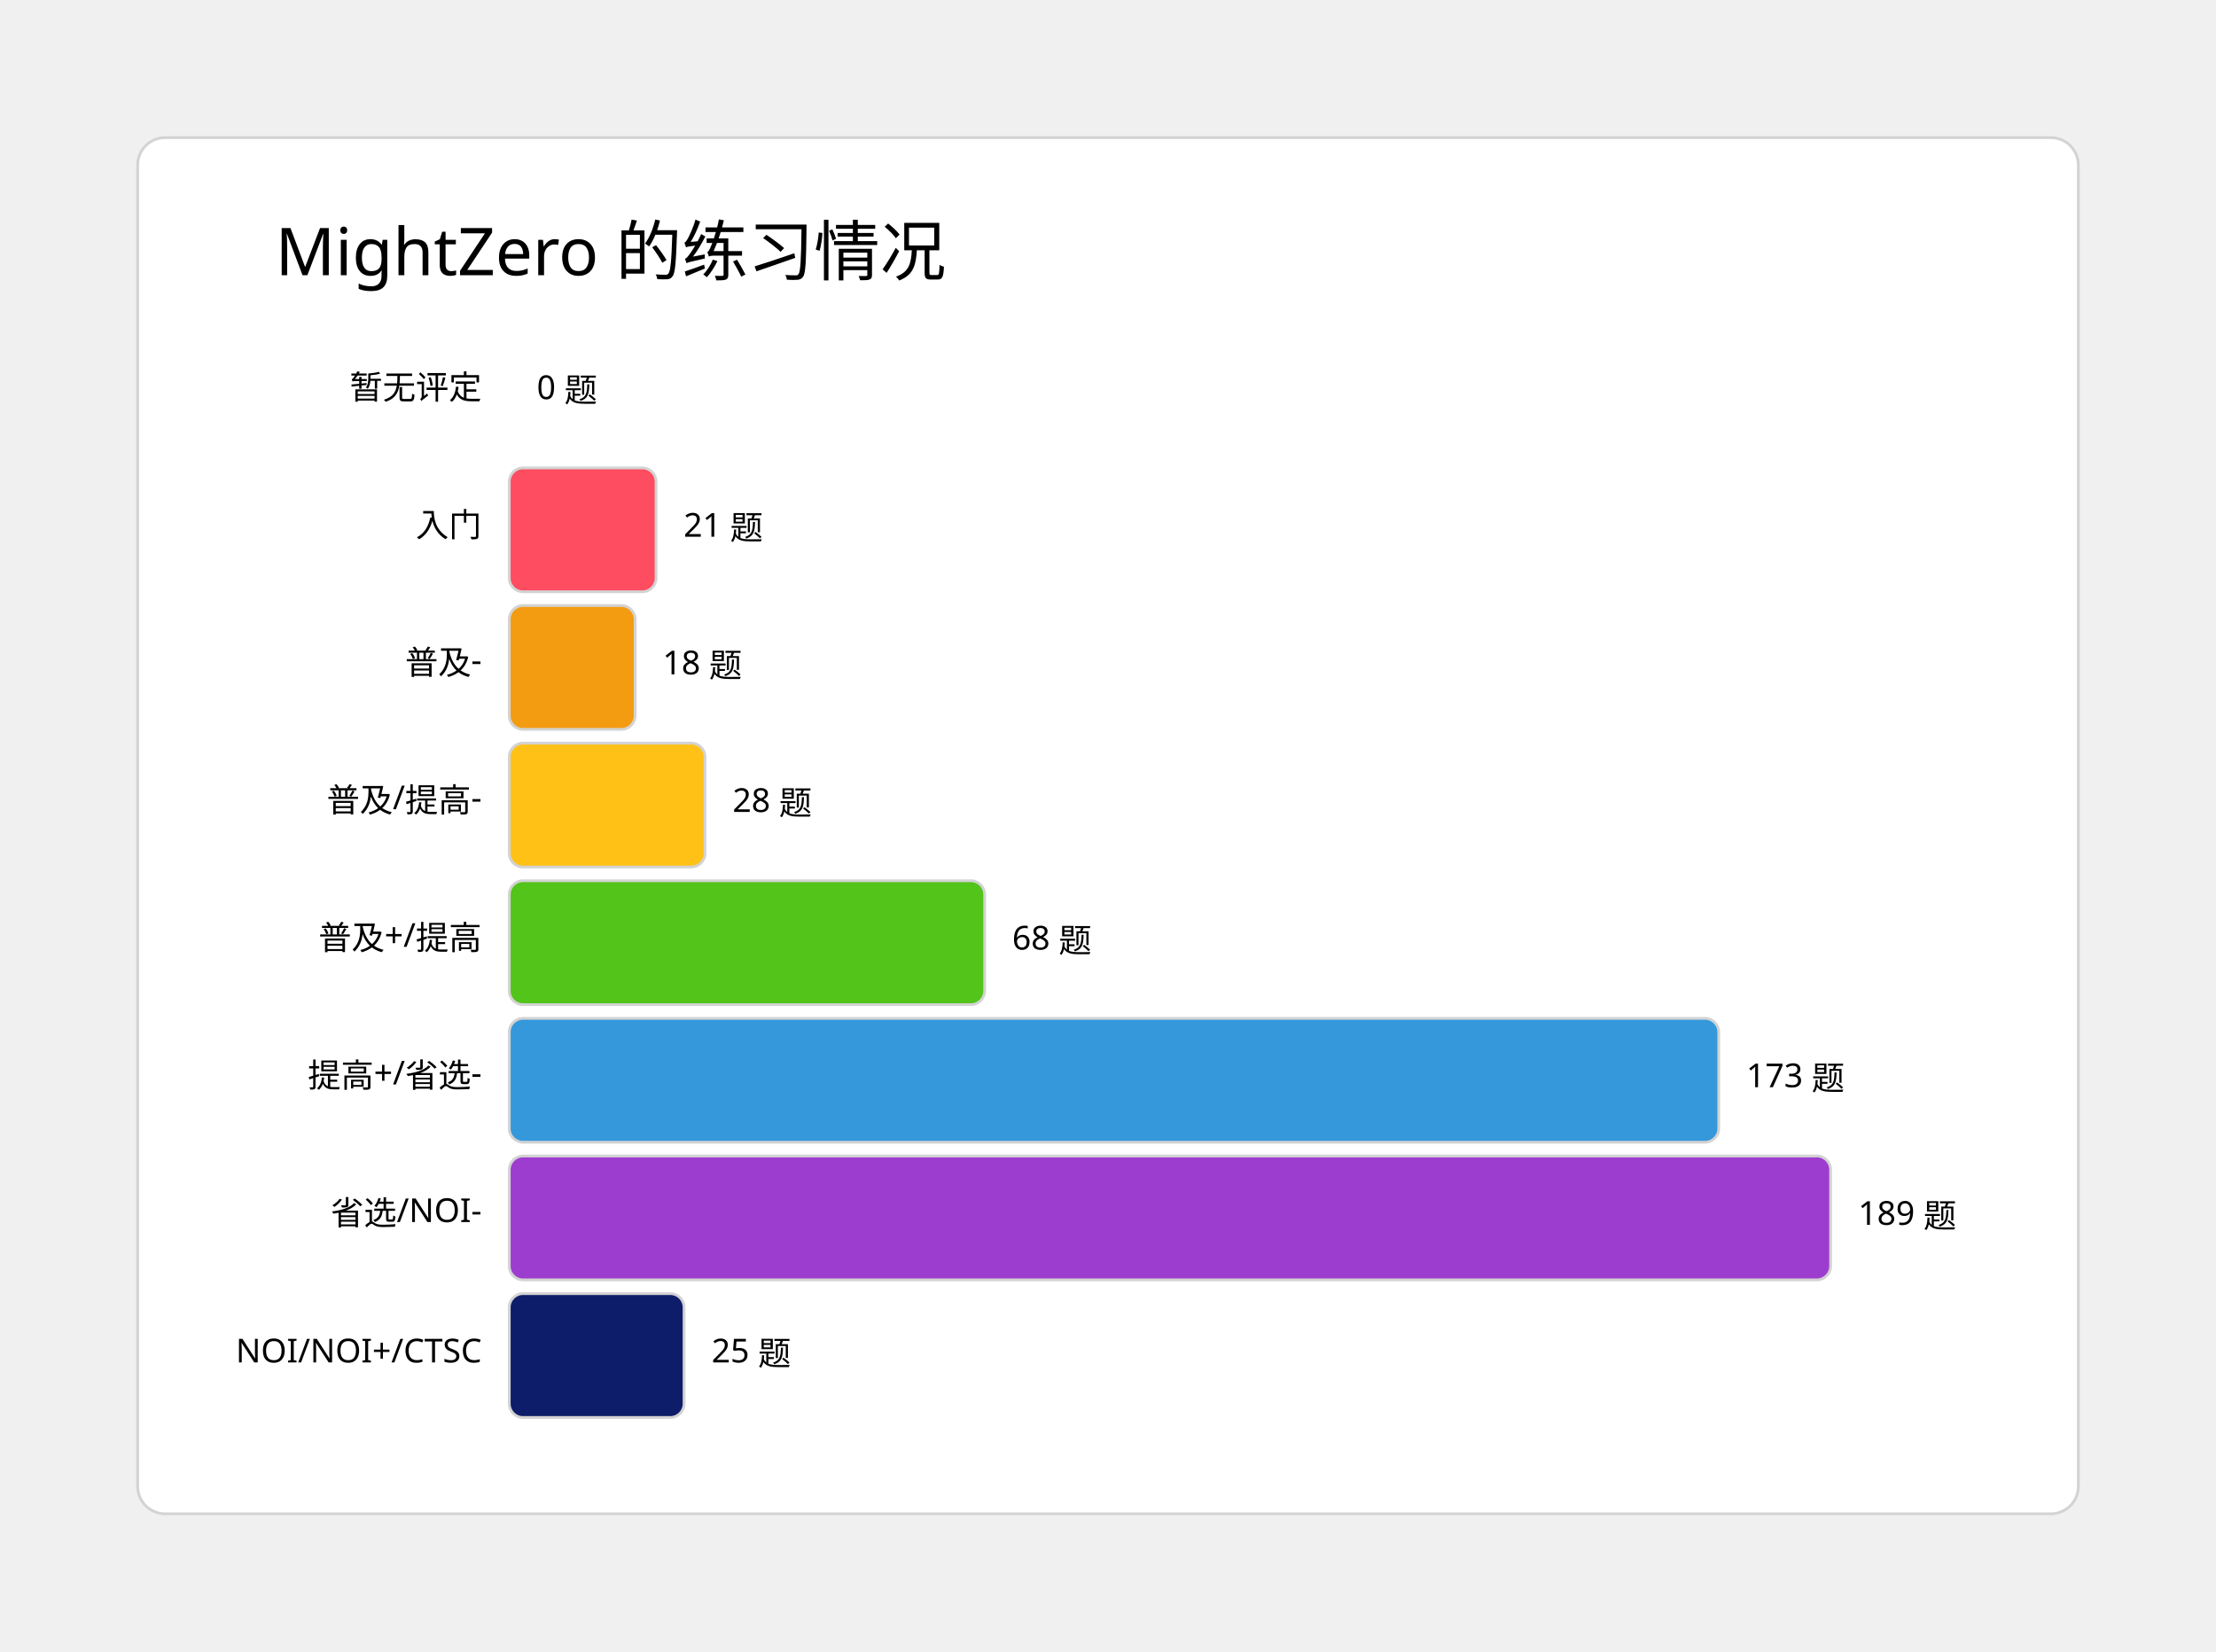
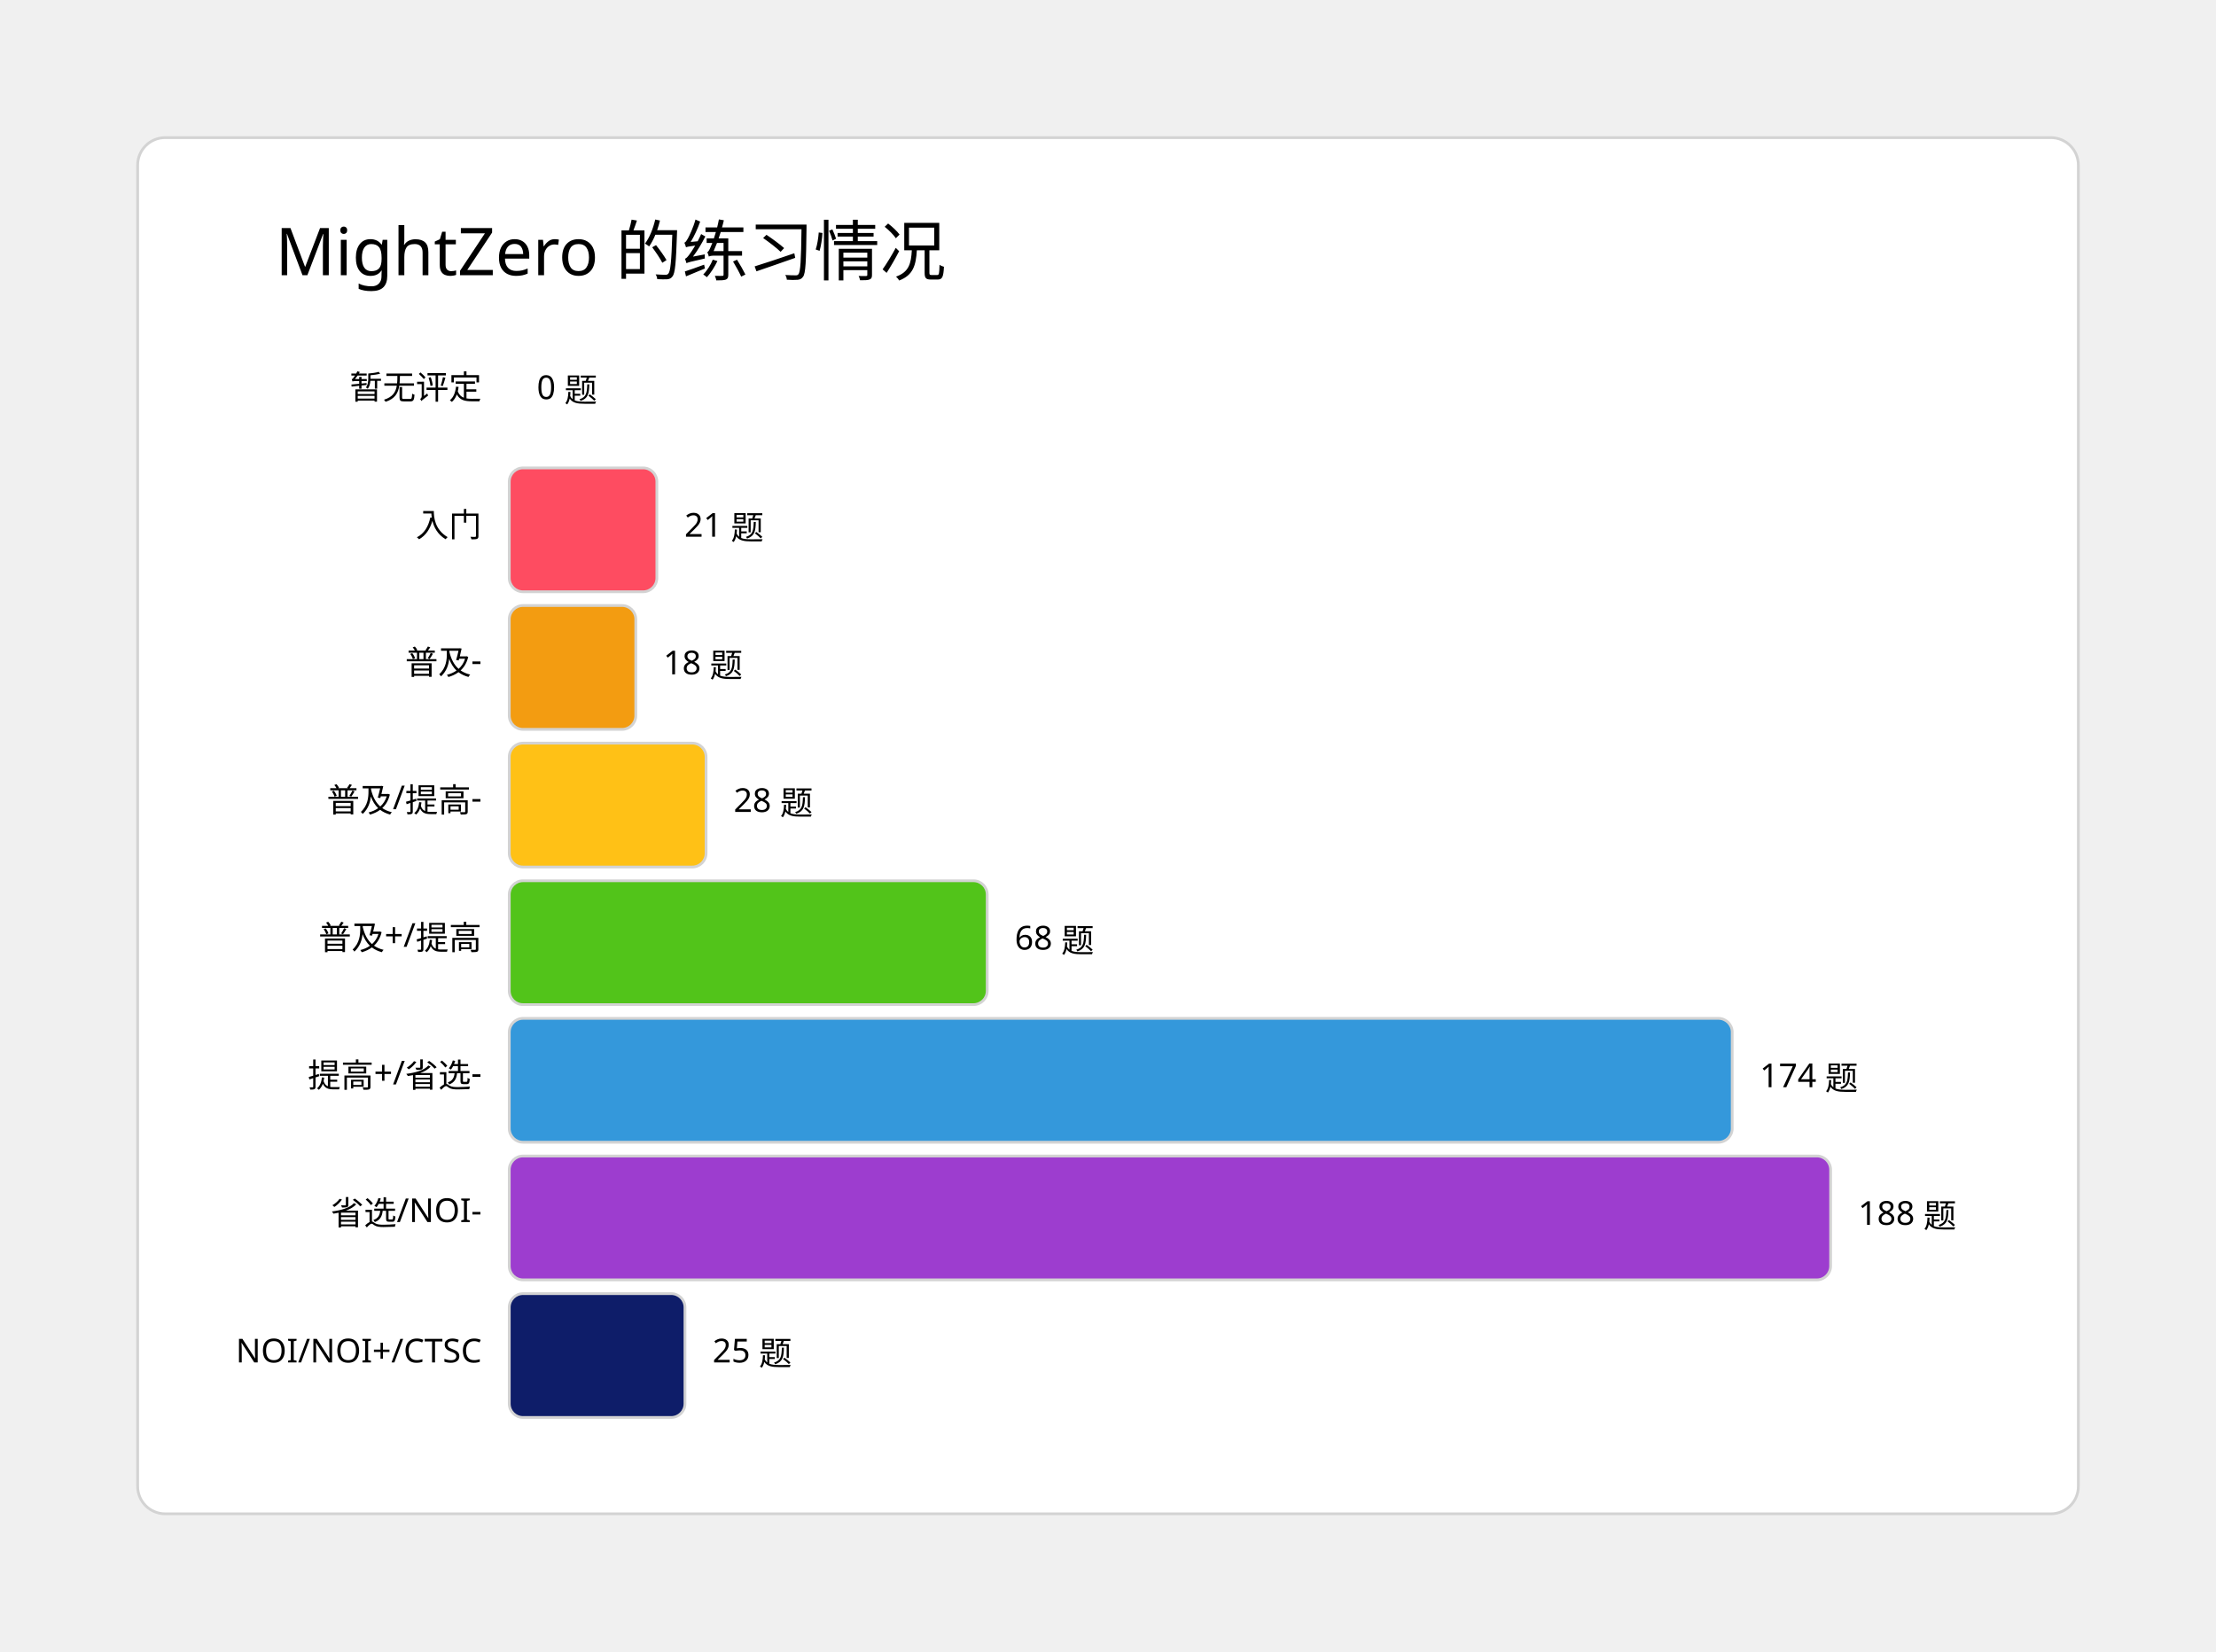
<svg xmlns="http://www.w3.org/2000/svg" baseProfile="tiny" height="600" version="1.2" width="805">
  <defs />
  <rect fill="white" height="500" rx="10" ry="10" stroke="lightgray" stroke-width="1" width="705" x="50" y="50" />
  <text font-family="SimHei" font-size="24" text-anchor="start" x="100" y="100">MightZero 的练习情况</text>
  <rect fill="#bfbfbf" height="45.0" rx="5" ry="5" stroke="lightgray" stroke-width="1" width="0.0" x="185" y="120.0" />
  <text font-family="SimHei" font-size="12" text-anchor="start" x="195.0" y="145.0">0 题</text>
  <text font-family="SimHei" font-size="12" text-anchor="end" x="175" y="145.0">暂无评定</text>
-   <rect fill="#fe4c61" height="45.0" rx="5" ry="5" stroke="lightgray" stroke-width="1" width="53.333" x="185" y="170.0" />
-   <text font-family="SimHei" font-size="12" text-anchor="start" x="248.333" y="195.0">21 题</text>
+   <rect fill="#fe4c61" height="45.0" rx="5" ry="5" stroke="lightgray" stroke-width="1" width="53.617" x="185" y="170.0" />
+   <text font-family="SimHei" font-size="12" text-anchor="start" x="248.617" y="195.0">21 题</text>
  <text font-family="SimHei" font-size="12" text-anchor="end" x="175" y="195.0">入门</text>
-   <rect fill="#f39c11" height="45.0" rx="5" ry="5" stroke="lightgray" stroke-width="1" width="45.714" x="185" y="220.0" />
-   <text font-family="SimHei" font-size="12" text-anchor="start" x="240.714" y="245.0">18 题</text>
+   <rect fill="#f39c11" height="45.0" rx="5" ry="5" stroke="lightgray" stroke-width="1" width="45.957" x="185" y="220.0" />
+   <text font-family="SimHei" font-size="12" text-anchor="start" x="240.957" y="245.0">18 题</text>
  <text font-family="SimHei" font-size="12" text-anchor="end" x="175" y="245.0">普及-</text>
-   <rect fill="#ffc116" height="45.0" rx="5" ry="5" stroke="lightgray" stroke-width="1" width="71.111" x="185" y="270.0" />
-   <text font-family="SimHei" font-size="12" text-anchor="start" x="266.111" y="295.0">28 题</text>
+   <rect fill="#ffc116" height="45.0" rx="5" ry="5" stroke="lightgray" stroke-width="1" width="71.489" x="185" y="270.0" />
+   <text font-family="SimHei" font-size="12" text-anchor="start" x="266.489" y="295.0">28 题</text>
  <text font-family="SimHei" font-size="12" text-anchor="end" x="175" y="295.0">普及/提高-</text>
-   <rect fill="#52c41a" height="45.0" rx="5" ry="5" stroke="lightgray" stroke-width="1" width="172.698" x="185" y="320.0" />
-   <text font-family="SimHei" font-size="12" text-anchor="start" x="367.698" y="345.0">68 题</text>
+   <rect fill="#52c41a" height="45.0" rx="5" ry="5" stroke="lightgray" stroke-width="1" width="173.617" x="185" y="320.0" />
+   <text font-family="SimHei" font-size="12" text-anchor="start" x="368.617" y="345.0">68 题</text>
  <text font-family="SimHei" font-size="12" text-anchor="end" x="175" y="345.0">普及+/提高</text>
-   <rect fill="#3498db" height="45.0" rx="5" ry="5" stroke="lightgray" stroke-width="1" width="439.365" x="185" y="370.0" />
-   <text font-family="SimHei" font-size="12" text-anchor="start" x="634.365" y="395.0">173 题</text>
+   <rect fill="#3498db" height="45.0" rx="5" ry="5" stroke="lightgray" stroke-width="1" width="444.255" x="185" y="370.0" />
+   <text font-family="SimHei" font-size="12" text-anchor="start" x="639.255" y="395.0">174 题</text>
  <text font-family="SimHei" font-size="12" text-anchor="end" x="175" y="395.0">提高+/省选-</text>
  <rect fill="#9d3dcf" height="45.0" rx="5" ry="5" stroke="lightgray" stroke-width="1" width="480.0" x="185" y="420.0" />
-   <text font-family="SimHei" font-size="12" text-anchor="start" x="675.0" y="445.0">189 题</text>
+   <text font-family="SimHei" font-size="12" text-anchor="start" x="675.0" y="445.0">188 题</text>
  <text font-family="SimHei" font-size="12" text-anchor="end" x="175" y="445.0">省选/NOI-</text>
-   <rect fill="#0e1d69" height="45.0" rx="5" ry="5" stroke="lightgray" stroke-width="1" width="63.492" x="185" y="470.0" />
-   <text font-family="SimHei" font-size="12" text-anchor="start" x="258.492" y="495.0">25 题</text>
+   <rect fill="#0e1d69" height="45.0" rx="5" ry="5" stroke="lightgray" stroke-width="1" width="63.83" x="185" y="470.0" />
+   <text font-family="SimHei" font-size="12" text-anchor="start" x="258.83" y="495.0">25 题</text>
  <text font-family="SimHei" font-size="12" text-anchor="end" x="175" y="495.0">NOI/NOI+/CTSC</text>
-   <text font-family="SimHei" font-size="14" opacity="0" text-anchor="start" x="-1000" y="-1000">生成时间: 2025-04-24 00:57:40</text>
+   <text font-family="SimHei" font-size="14" opacity="0" text-anchor="start" x="-1000" y="-1000">生成时间: 2025-04-24 12:53:03</text>
</svg>
